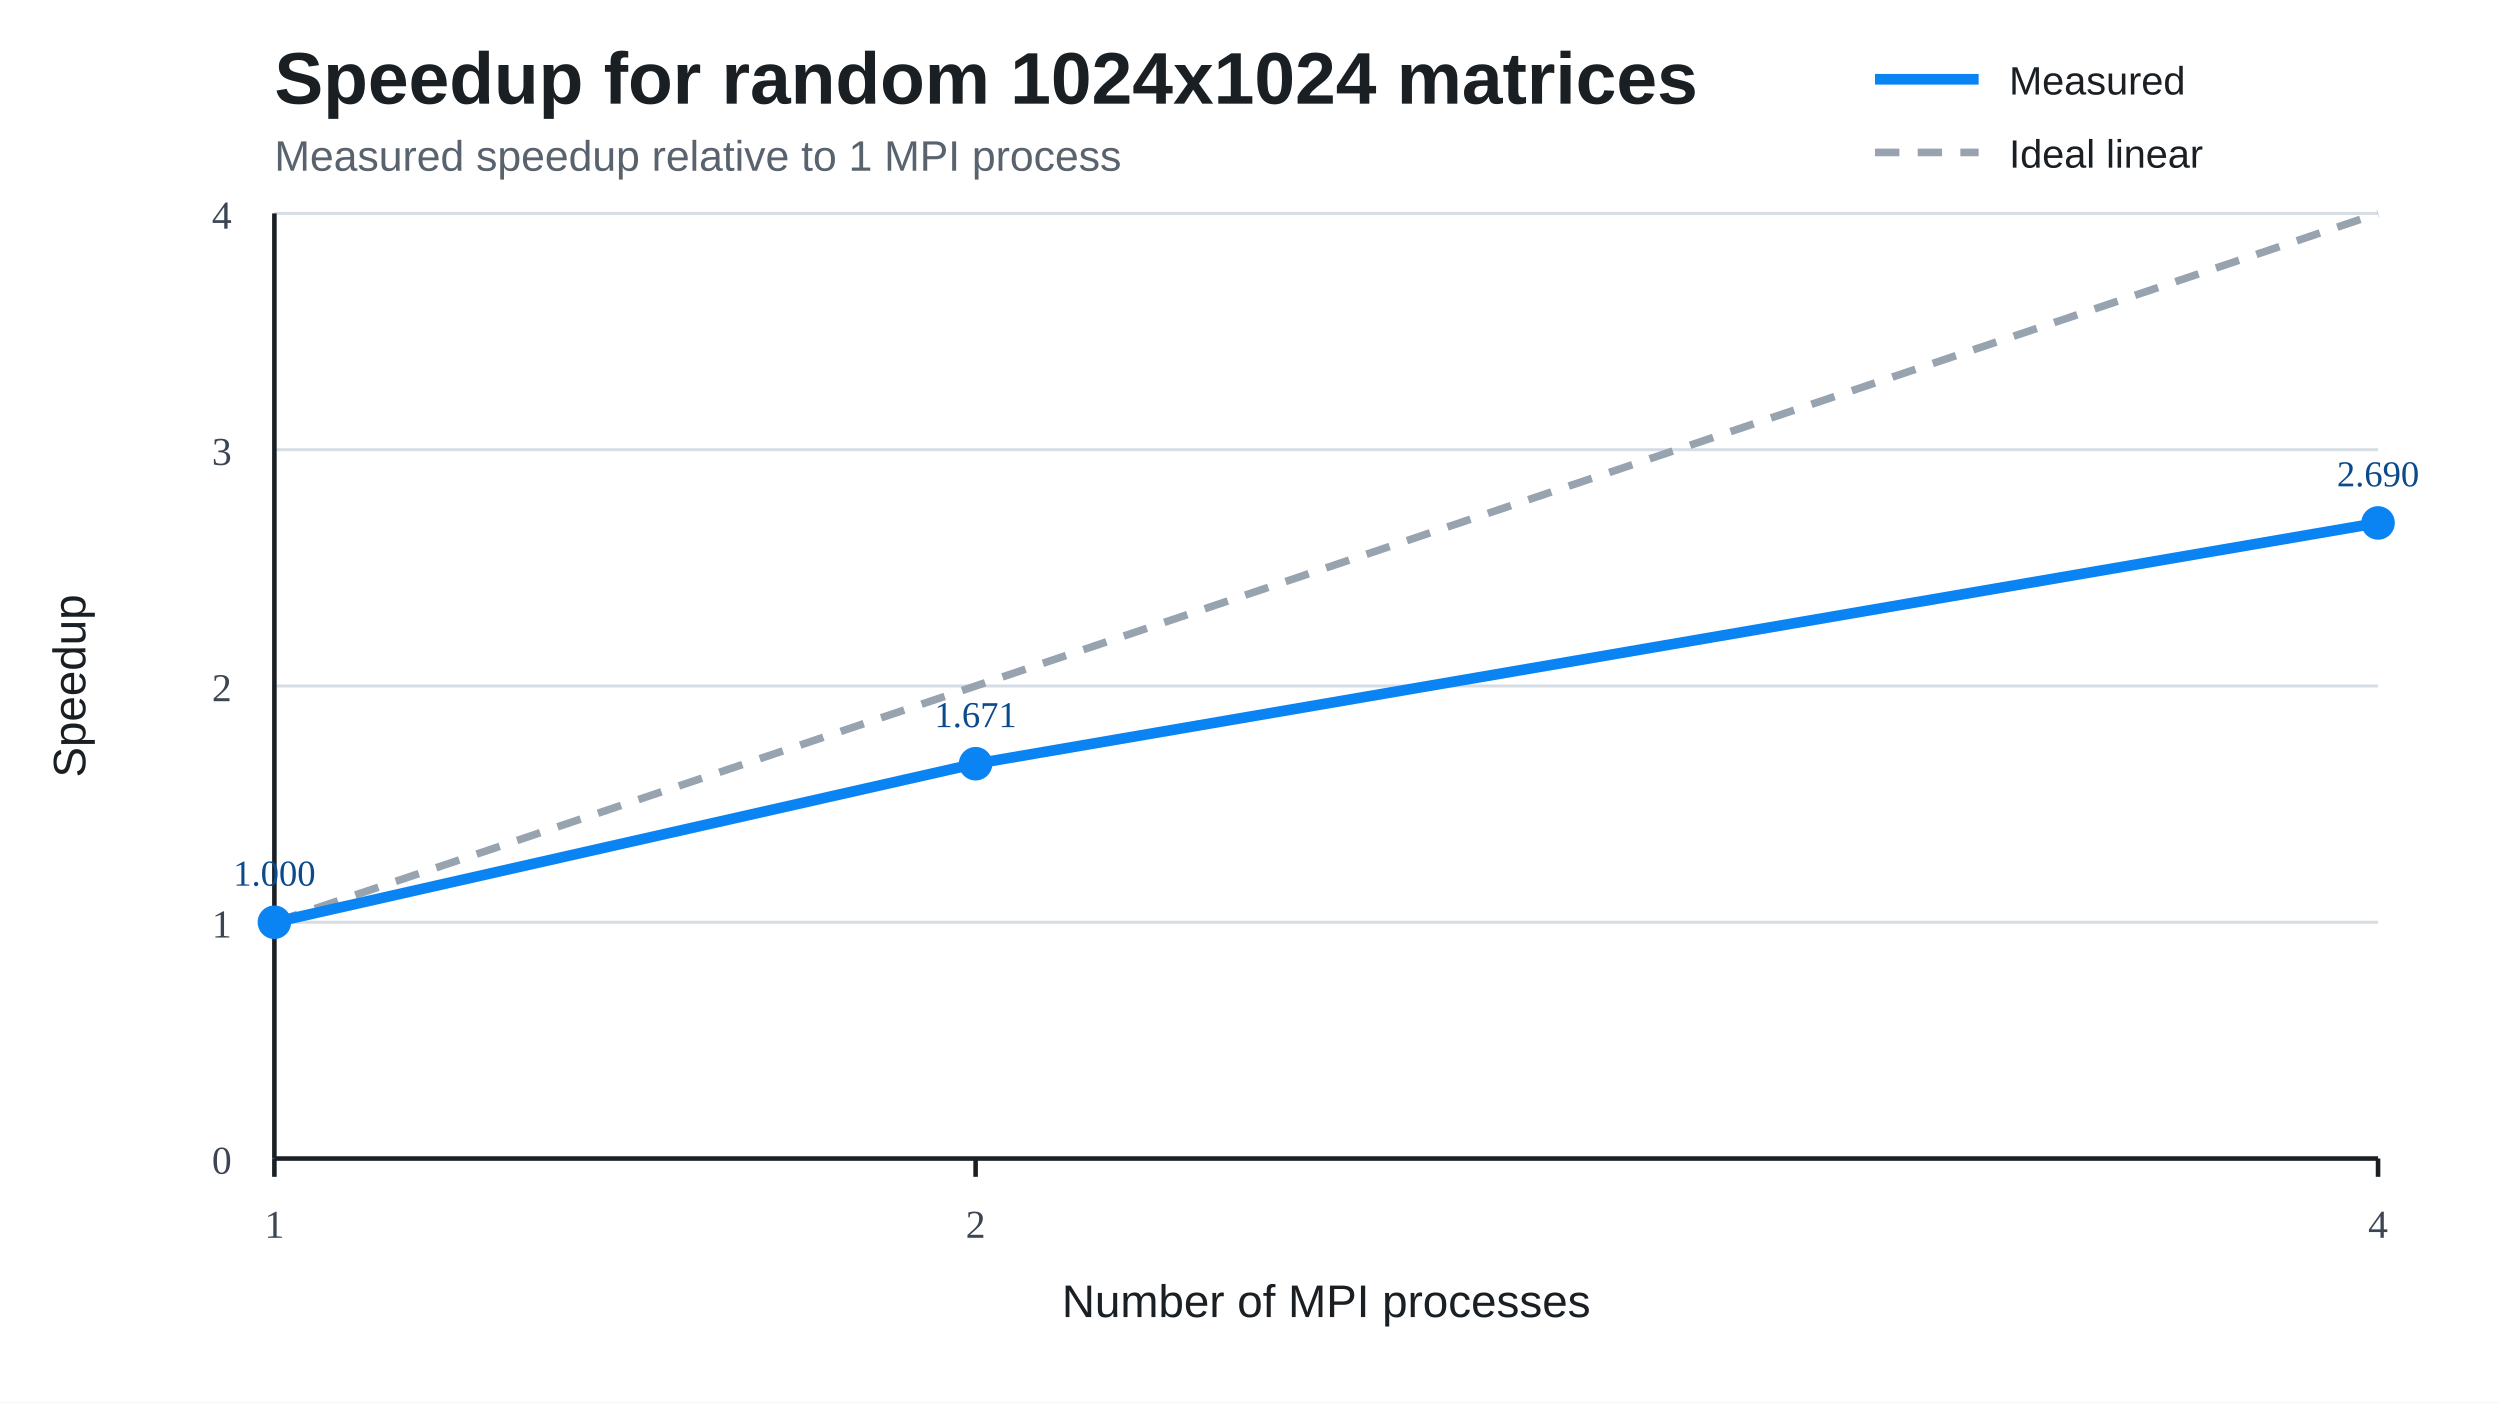
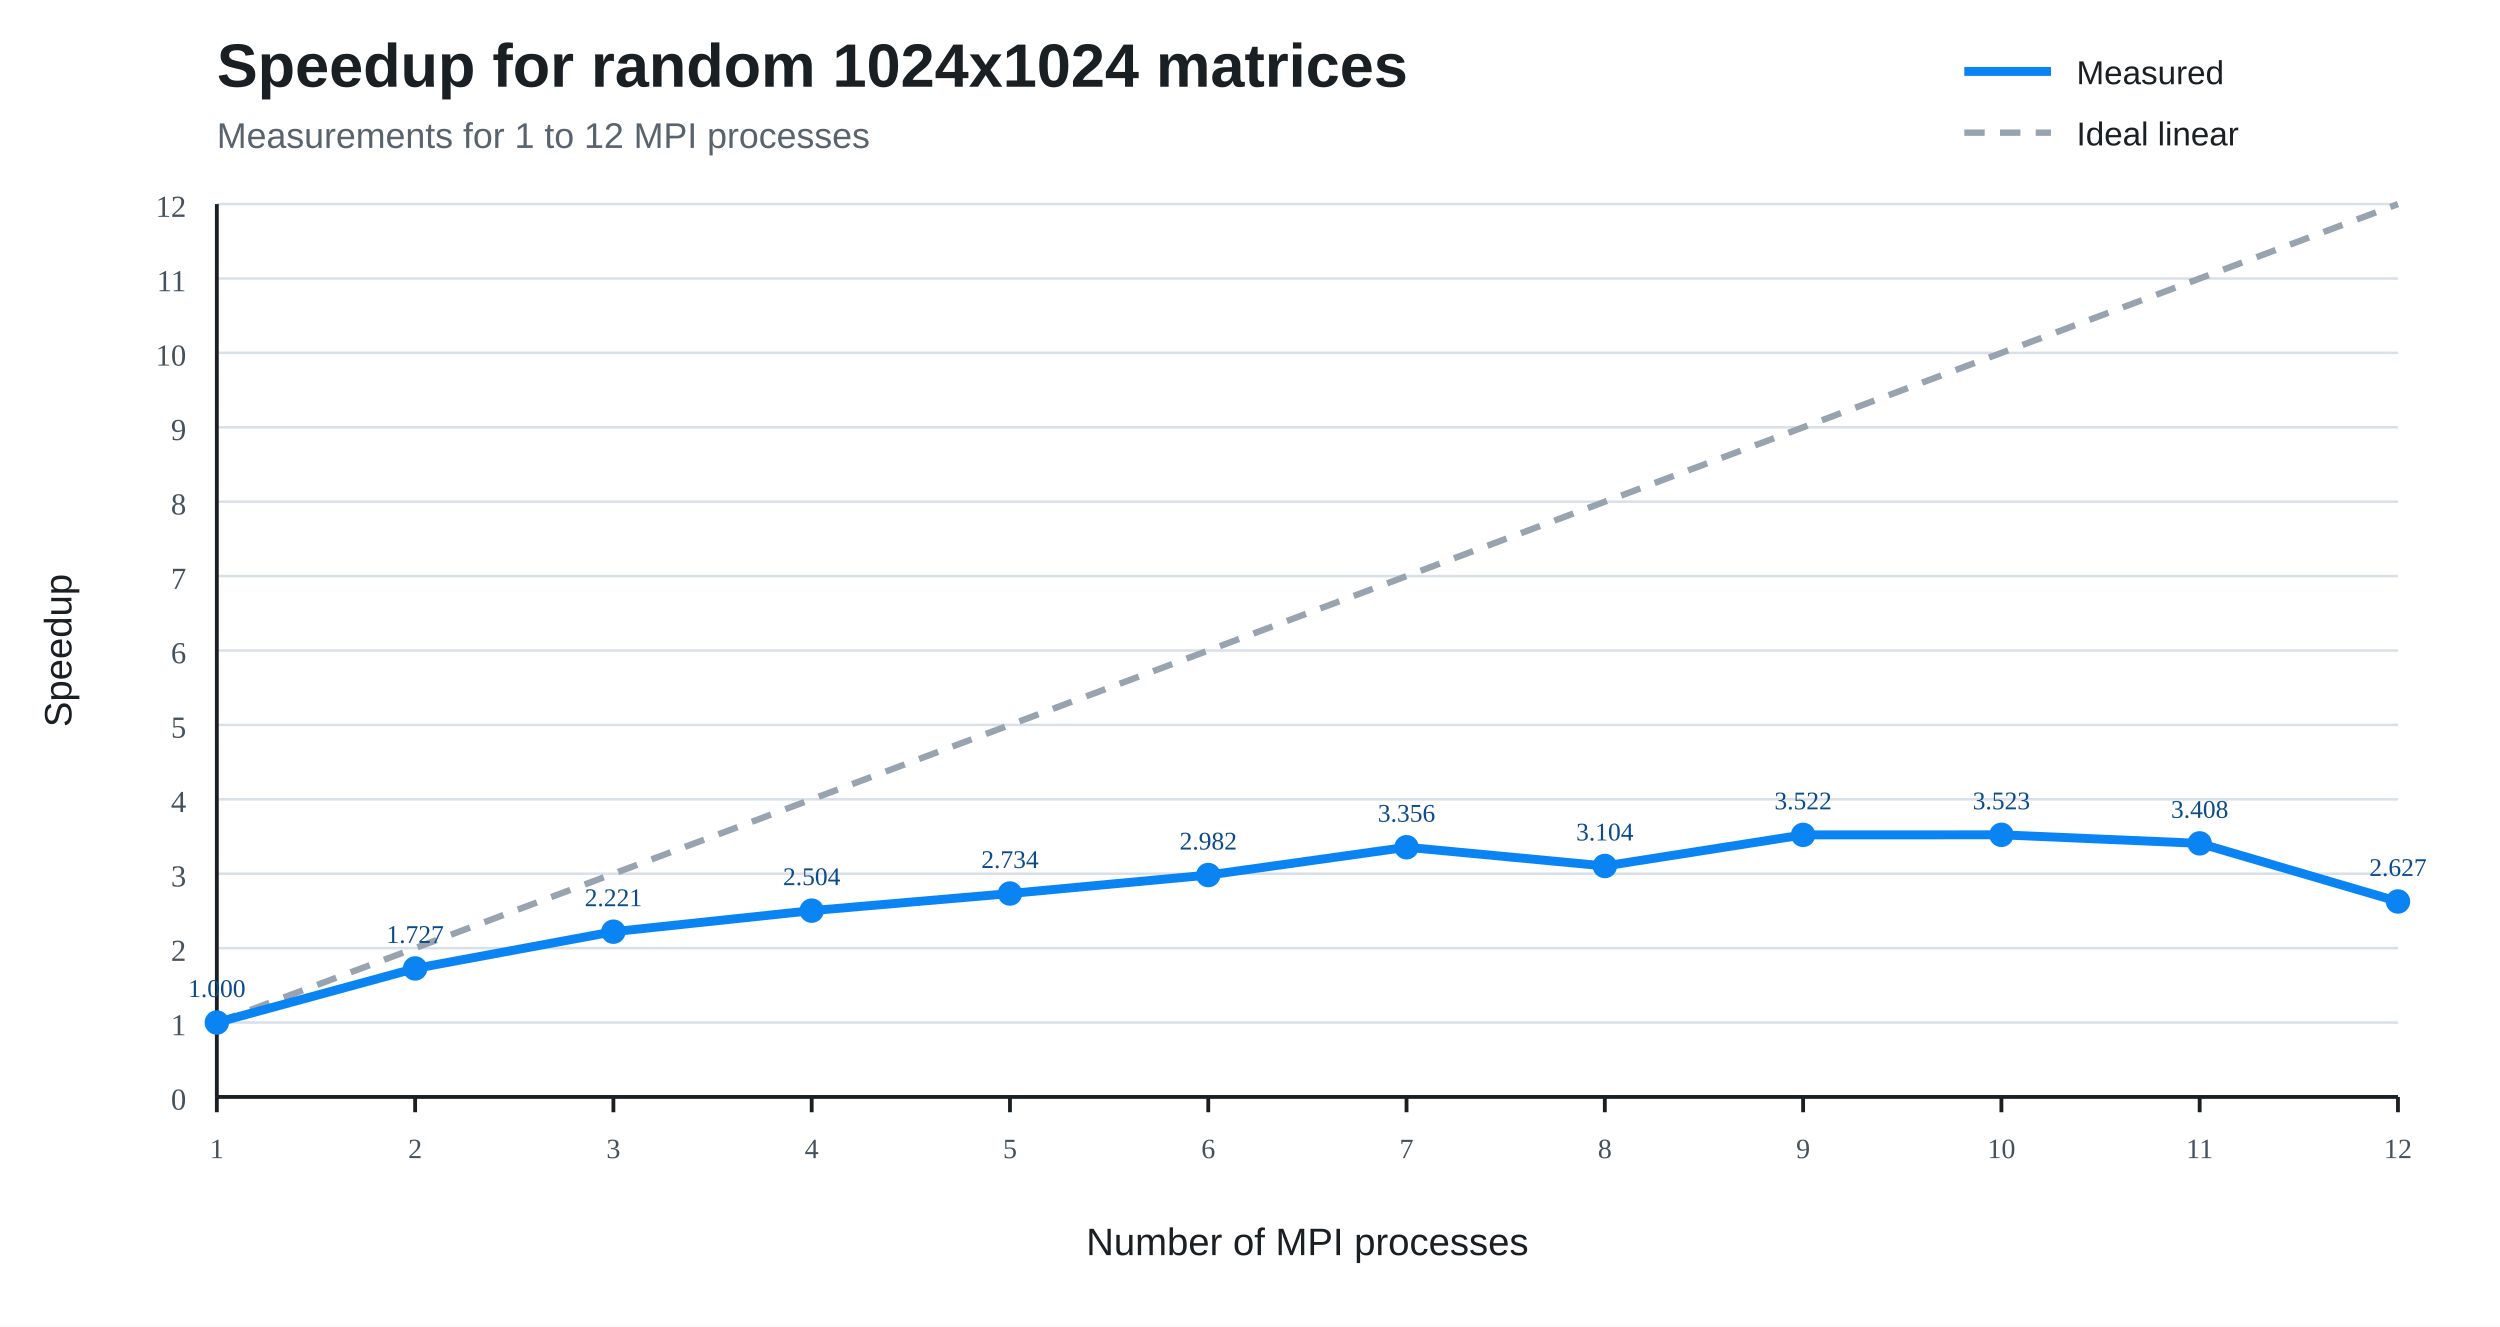
- <svg xmlns="http://www.w3.org/2000/svg" width="820" height="460" viewBox="0 0 820 460">
-   <rect width="820" height="460" fill="#ffffff" />
-   <text x="90" y="34" font-size="24" font-family="Segoe UI, Arial, sans-serif" font-weight="600" fill="#1a1f24">Speedup for random 1024x1024 matrices</text>
-   <text x="90" y="56" font-size="14" font-family="Segoe UI, Arial, sans-serif" fill="#59636e">Measured speedup relative to 1 MPI process</text>
-   <line x1="90" y1="380.000" x2="780" y2="380.000" stroke="#d7dde5" stroke-width="1" />
-   <line x1="90" y1="302.500" x2="780" y2="302.500" stroke="#d7dde5" stroke-width="1" />
-   <line x1="90" y1="225.000" x2="780" y2="225.000" stroke="#d7dde5" stroke-width="1" />
-   <line x1="90" y1="147.500" x2="780" y2="147.500" stroke="#d7dde5" stroke-width="1" />
-   <line x1="90" y1="70.000" x2="780" y2="70.000" stroke="#d7dde5" stroke-width="1" />
-   <line x1="90" y1="70" x2="90" y2="380" stroke="#1a1f24" stroke-width="1.5" />
-   <line x1="90" y1="380" x2="780" y2="380" stroke="#1a1f24" stroke-width="1.5" />
-   <text x="76" y="385.000" text-anchor="end" font-size="13" fill="#3b4652">0</text>
-   <text x="76" y="307.500" text-anchor="end" font-size="13" fill="#3b4652">1</text>
-   <text x="76" y="230.000" text-anchor="end" font-size="13" fill="#3b4652">2</text>
-   <text x="76" y="152.500" text-anchor="end" font-size="13" fill="#3b4652">3</text>
-   <text x="76" y="75.000" text-anchor="end" font-size="13" fill="#3b4652">4</text>
-   <line x1="90.000" y1="380" x2="90.000" y2="386" stroke="#1a1f24" stroke-width="1.5" />
-   <text x="90.000" y="406" text-anchor="middle" font-size="13" fill="#3b4652">1</text>
-   <line x1="320.000" y1="380" x2="320.000" y2="386" stroke="#1a1f24" stroke-width="1.5" />
-   <text x="320.000" y="406" text-anchor="middle" font-size="13" fill="#3b4652">2</text>
-   <line x1="780.000" y1="380" x2="780.000" y2="386" stroke="#1a1f24" stroke-width="1.5" />
-   <text x="780.000" y="406" text-anchor="middle" font-size="13" fill="#3b4652">4</text>
-   <polyline points="90.000,302.500 320.000,225.000 780.000,70.000" fill="none" stroke="#97a3af" stroke-width="2.5" stroke-dasharray="8 6" />
-   <polyline points="90.000,302.500 320.000,250.498 780.000,171.525" fill="none" stroke="#0b84f3" stroke-width="3.5" />
-   <circle cx="90.000" cy="302.500" r="5.5" fill="#0b84f3" />
-   <text x="90.000" y="290.500" text-anchor="middle" font-size="12" fill="#0b4a8b">1.000</text>
-   <circle cx="320.000" cy="250.498" r="5.5" fill="#0b84f3" />
-   <text x="320.000" y="238.498" text-anchor="middle" font-size="12" fill="#0b4a8b">1.671</text>
-   <circle cx="780.000" cy="171.525" r="5.5" fill="#0b84f3" />
-   <text x="780.000" y="159.525" text-anchor="middle" font-size="12" fill="#0b4a8b">2.690</text>
-   <text x="435" y="432" text-anchor="middle" font-size="15" font-family="Segoe UI, Arial, sans-serif" fill="#1a1f24">Number of MPI processes</text>
-   <g transform="translate(28, 225) rotate(-90)">
+ <svg xmlns="http://www.w3.org/2000/svg" width="980" height="520" viewBox="0 0 980 520">
+   <rect width="980" height="520" fill="#ffffff" />
+   <text x="85" y="34" font-size="24" font-family="Segoe UI, Arial, sans-serif" font-weight="600" fill="#1a1f24">Speedup for random 1024x1024 matrices</text>
+   <text x="85" y="58" font-size="14" font-family="Segoe UI, Arial, sans-serif" fill="#59636e">Measurements for 1 to 12 MPI processes</text>
+   <line x1="85" y1="430.00" x2="940" y2="430.00" stroke="#d9e0e7" stroke-width="1" />
+   <text x="73" y="435.00" text-anchor="end" font-size="12" fill="#45515c">0</text>
+   <line x1="85" y1="400.83" x2="940" y2="400.83" stroke="#d9e0e7" stroke-width="1" />
+   <text x="73" y="405.83" text-anchor="end" font-size="12" fill="#45515c">1</text>
+   <line x1="85" y1="371.67" x2="940" y2="371.67" stroke="#d9e0e7" stroke-width="1" />
+   <text x="73" y="376.67" text-anchor="end" font-size="12" fill="#45515c">2</text>
+   <line x1="85" y1="342.50" x2="940" y2="342.50" stroke="#d9e0e7" stroke-width="1" />
+   <text x="73" y="347.50" text-anchor="end" font-size="12" fill="#45515c">3</text>
+   <line x1="85" y1="313.33" x2="940" y2="313.33" stroke="#d9e0e7" stroke-width="1" />
+   <text x="73" y="318.33" text-anchor="end" font-size="12" fill="#45515c">4</text>
+   <line x1="85" y1="284.17" x2="940" y2="284.17" stroke="#d9e0e7" stroke-width="1" />
+   <text x="73" y="289.17" text-anchor="end" font-size="12" fill="#45515c">5</text>
+   <line x1="85" y1="255.00" x2="940" y2="255.00" stroke="#d9e0e7" stroke-width="1" />
+   <text x="73" y="260.00" text-anchor="end" font-size="12" fill="#45515c">6</text>
+   <line x1="85" y1="225.83" x2="940" y2="225.83" stroke="#d9e0e7" stroke-width="1" />
+   <text x="73" y="230.83" text-anchor="end" font-size="12" fill="#45515c">7</text>
+   <line x1="85" y1="196.67" x2="940" y2="196.67" stroke="#d9e0e7" stroke-width="1" />
+   <text x="73" y="201.67" text-anchor="end" font-size="12" fill="#45515c">8</text>
+   <line x1="85" y1="167.50" x2="940" y2="167.50" stroke="#d9e0e7" stroke-width="1" />
+   <text x="73" y="172.50" text-anchor="end" font-size="12" fill="#45515c">9</text>
+   <line x1="85" y1="138.33" x2="940" y2="138.33" stroke="#d9e0e7" stroke-width="1" />
+   <text x="73" y="143.33" text-anchor="end" font-size="12" fill="#45515c">10</text>
+   <line x1="85" y1="109.17" x2="940" y2="109.17" stroke="#d9e0e7" stroke-width="1" />
+   <text x="73" y="114.17" text-anchor="end" font-size="12" fill="#45515c">11</text>
+   <line x1="85" y1="80.00" x2="940" y2="80.00" stroke="#d9e0e7" stroke-width="1" />
+   <text x="73" y="85.00" text-anchor="end" font-size="12" fill="#45515c">12</text>
+   <line x1="85" y1="80" x2="85" y2="430" stroke="#1a1f24" stroke-width="1.5" />
+   <line x1="85" y1="430" x2="940" y2="430" stroke="#1a1f24" stroke-width="1.5" />
+   <line x1="85.00" y1="430" x2="85.00" y2="436" stroke="#1a1f24" stroke-width="1.5" />
+   <text x="85.00" y="454" text-anchor="middle" font-size="11" fill="#45515c">1</text>
+   <line x1="162.73" y1="430" x2="162.73" y2="436" stroke="#1a1f24" stroke-width="1.5" />
+   <text x="162.73" y="454" text-anchor="middle" font-size="11" fill="#45515c">2</text>
+   <line x1="240.45" y1="430" x2="240.45" y2="436" stroke="#1a1f24" stroke-width="1.5" />
+   <text x="240.45" y="454" text-anchor="middle" font-size="11" fill="#45515c">3</text>
+   <line x1="318.18" y1="430" x2="318.18" y2="436" stroke="#1a1f24" stroke-width="1.5" />
+   <text x="318.18" y="454" text-anchor="middle" font-size="11" fill="#45515c">4</text>
+   <line x1="395.91" y1="430" x2="395.91" y2="436" stroke="#1a1f24" stroke-width="1.5" />
+   <text x="395.91" y="454" text-anchor="middle" font-size="11" fill="#45515c">5</text>
+   <line x1="473.64" y1="430" x2="473.64" y2="436" stroke="#1a1f24" stroke-width="1.5" />
+   <text x="473.64" y="454" text-anchor="middle" font-size="11" fill="#45515c">6</text>
+   <line x1="551.36" y1="430" x2="551.36" y2="436" stroke="#1a1f24" stroke-width="1.5" />
+   <text x="551.36" y="454" text-anchor="middle" font-size="11" fill="#45515c">7</text>
+   <line x1="629.09" y1="430" x2="629.09" y2="436" stroke="#1a1f24" stroke-width="1.5" />
+   <text x="629.09" y="454" text-anchor="middle" font-size="11" fill="#45515c">8</text>
+   <line x1="706.82" y1="430" x2="706.82" y2="436" stroke="#1a1f24" stroke-width="1.5" />
+   <text x="706.82" y="454" text-anchor="middle" font-size="11" fill="#45515c">9</text>
+   <line x1="784.55" y1="430" x2="784.55" y2="436" stroke="#1a1f24" stroke-width="1.5" />
+   <text x="784.55" y="454" text-anchor="middle" font-size="11" fill="#45515c">10</text>
+   <line x1="862.27" y1="430" x2="862.27" y2="436" stroke="#1a1f24" stroke-width="1.5" />
+   <text x="862.27" y="454" text-anchor="middle" font-size="11" fill="#45515c">11</text>
+   <line x1="940.00" y1="430" x2="940.00" y2="436" stroke="#1a1f24" stroke-width="1.5" />
+   <text x="940.00" y="454" text-anchor="middle" font-size="11" fill="#45515c">12</text>
+   <polyline points="85.00,400.83 162.73,371.67 240.45,342.50 318.18,313.33 395.91,284.17 473.64,255.00 551.36,225.83 629.09,196.67 706.82,167.50 784.55,138.33 862.27,109.17 940.00,80.00" fill="none" stroke="#97a3af" stroke-width="2.5" stroke-dasharray="8 6" />
+   <polyline points="85.00,400.83 162.73,379.63 240.45,365.22 318.18,356.97 395.91,350.26 473.64,343.02 551.36,332.12 629.09,339.47 706.82,327.27 784.55,327.25 862.27,330.60 940.00,353.38" fill="none" stroke="#0b84f3" stroke-width="3.5" />
+   <circle cx="85.00" cy="400.83" r="4.8" fill="#0b84f3" />
+   <text x="85.00" y="390.83" text-anchor="middle" font-size="10" fill="#0b4a8b">1.000</text>
+   <circle cx="162.73" cy="379.63" r="4.8" fill="#0b84f3" />
+   <text x="162.73" y="369.63" text-anchor="middle" font-size="10" fill="#0b4a8b">1.727</text>
+   <circle cx="240.45" cy="365.22" r="4.8" fill="#0b84f3" />
+   <text x="240.45" y="355.22" text-anchor="middle" font-size="10" fill="#0b4a8b">2.221</text>
+   <circle cx="318.18" cy="356.97" r="4.8" fill="#0b84f3" />
+   <text x="318.18" y="346.97" text-anchor="middle" font-size="10" fill="#0b4a8b">2.504</text>
+   <circle cx="395.91" cy="350.26" r="4.8" fill="#0b84f3" />
+   <text x="395.91" y="340.26" text-anchor="middle" font-size="10" fill="#0b4a8b">2.734</text>
+   <circle cx="473.64" cy="343.02" r="4.8" fill="#0b84f3" />
+   <text x="473.64" y="333.02" text-anchor="middle" font-size="10" fill="#0b4a8b">2.982</text>
+   <circle cx="551.36" cy="332.12" r="4.8" fill="#0b84f3" />
+   <text x="551.36" y="322.12" text-anchor="middle" font-size="10" fill="#0b4a8b">3.356</text>
+   <circle cx="629.09" cy="339.47" r="4.8" fill="#0b84f3" />
+   <text x="629.09" y="329.47" text-anchor="middle" font-size="10" fill="#0b4a8b">3.104</text>
+   <circle cx="706.82" cy="327.27" r="4.8" fill="#0b84f3" />
+   <text x="706.82" y="317.27" text-anchor="middle" font-size="10" fill="#0b4a8b">3.522</text>
+   <circle cx="784.55" cy="327.25" r="4.8" fill="#0b84f3" />
+   <text x="784.55" y="317.25" text-anchor="middle" font-size="10" fill="#0b4a8b">3.523</text>
+   <circle cx="862.27" cy="330.60" r="4.8" fill="#0b84f3" />
+   <text x="862.27" y="320.60" text-anchor="middle" font-size="10" fill="#0b4a8b">3.408</text>
+   <circle cx="940.00" cy="353.38" r="4.8" fill="#0b84f3" />
+   <text x="940.00" y="343.38" text-anchor="middle" font-size="10" fill="#0b4a8b">2.627</text>
+   <text x="512.5" y="492" text-anchor="middle" font-size="15" font-family="Segoe UI, Arial, sans-serif" fill="#1a1f24">Number of MPI processes</text>
+   <g transform="translate(28, 255) rotate(-90)">
    <text text-anchor="middle" font-size="15" font-family="Segoe UI, Arial, sans-serif" fill="#1a1f24">Speedup</text>
  </g>
-   <g transform="translate(615, 26)">
+   <g transform="translate(770, 28)">
    <line x1="0" y1="0" x2="34" y2="0" stroke="#0b84f3" stroke-width="3.5" />
    <text x="44" y="5" font-size="13" font-family="Segoe UI, Arial, sans-serif" fill="#1a1f24">Measured</text>
    <line x1="0" y1="24" x2="34" y2="24" stroke="#97a3af" stroke-width="2.5" stroke-dasharray="8 6" />
    <text x="44" y="29" font-size="13" font-family="Segoe UI, Arial, sans-serif" fill="#1a1f24">Ideal linear</text>
  </g>
</svg>
